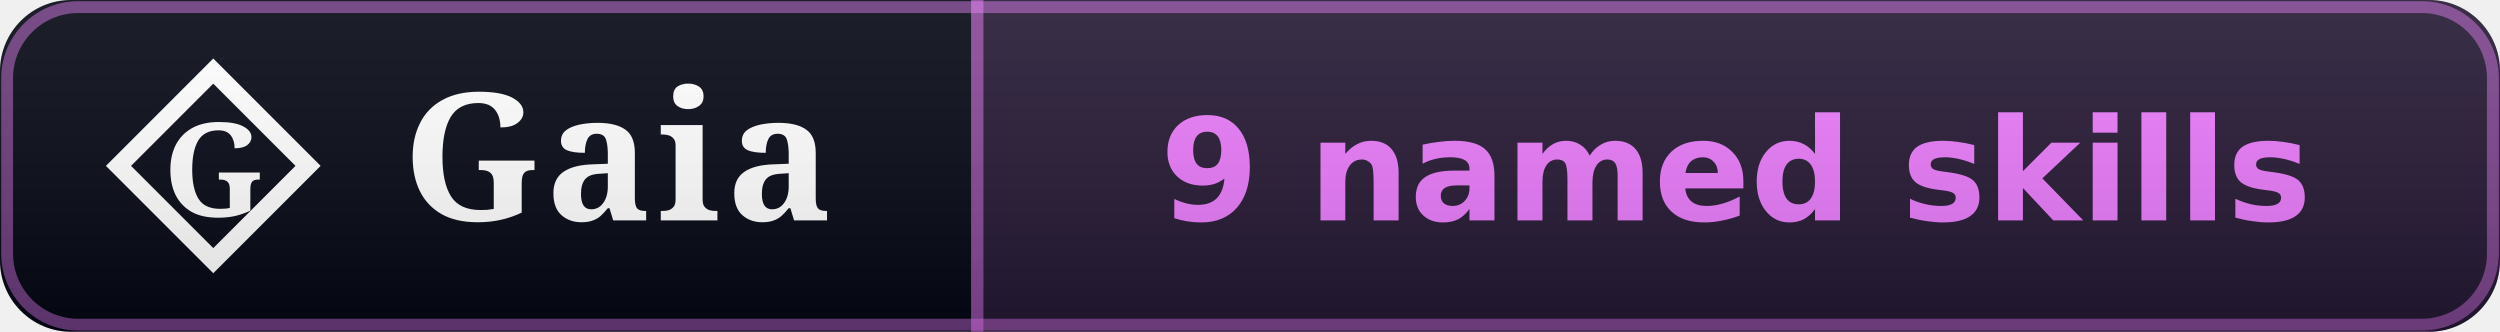
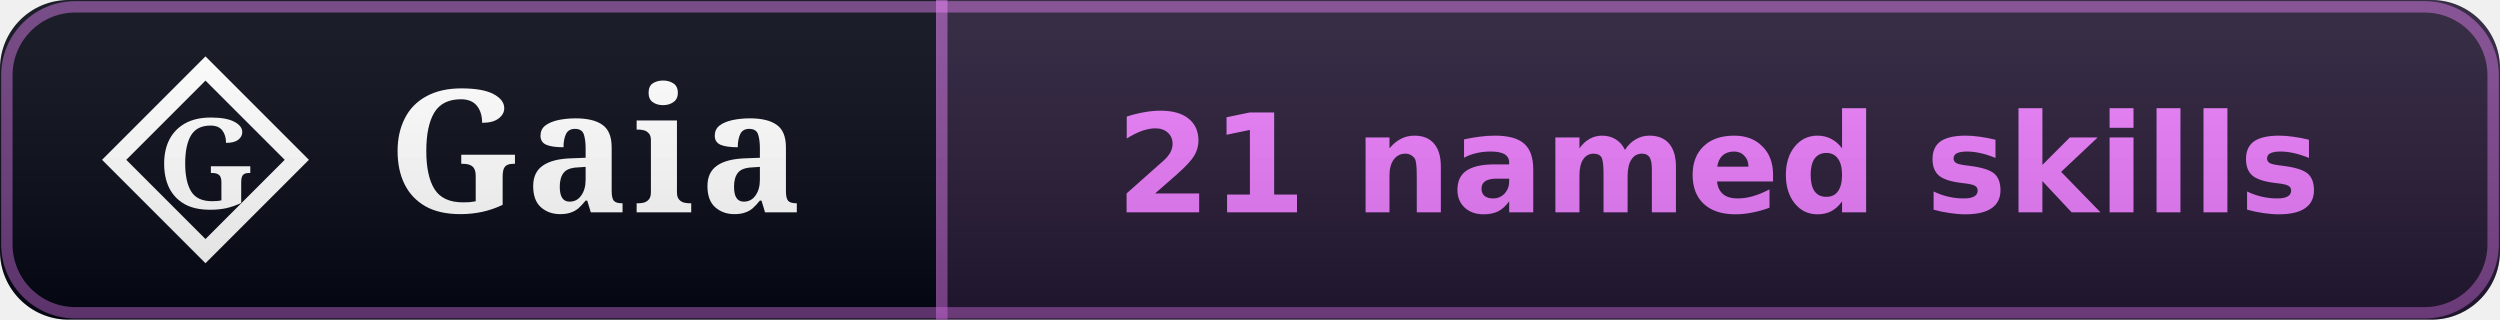
- <svg xmlns="http://www.w3.org/2000/svg" width="211" height="28" viewBox="0 0 211 28" role="img" aria-label="Gaia: 9 named skills">
+ <svg xmlns="http://www.w3.org/2000/svg" width="219" height="28" viewBox="0 0 219 28" role="img" aria-label="Gaia: 21 named skills">
  <linearGradient id="sh" x2="0" y2="100%">
    <stop offset="0" stop-color="#fff" stop-opacity=".10" />
    <stop offset="1" stop-opacity=".14" />
  </linearGradient>
  <clipPath id="rc">
-     <rect width="211" height="28" rx="6" fill="#fff" />
+     <rect width="219" height="28" rx="6" fill="#fff" />
  </clipPath>
  <g clip-path="url(#rc)">
    <rect width="82" height="28" fill="#030712" />
-     <rect x="82.0" width="129.0" height="28" fill="#030712" />
-     <rect x="82.0" width="129.0" height="28" fill="rgba(232,121,249,0.14)" />
+     <rect x="82.0" width="137.0" height="28" fill="#030712" />
+     <rect x="82.0" width="137.0" height="28" fill="rgba(232,121,249,0.14)" />
    <rect x="82.0" width="1" height="28" fill="rgba(232,121,249,0.5)" />
    <path d="M 18 6 L 26 14 L 18 22 L 10 14 Z" fill="none" stroke="#ffffff" stroke-width="1.5" stroke-linejoin="miter" />
    <text x="18" y="14" font-family="EB Garamond, Georgia, serif" font-weight="600" font-size="11" fill="#ffffff" text-anchor="middle" dominant-baseline="central">G</text>
    <text x="34" y="18.6" font-family="EB Garamond, Georgia, serif" font-size="15" font-weight="600" fill="#fff" letter-spacing="0.5">Gaia</text>
-     <text x="146.5" y="18.6" font-family="Verdana,DejaVu Sans,sans-serif" font-size="12" font-weight="700" text-anchor="middle" fill="#e879f9">9 named skills</text>
-     <rect x="0.6" y="0.6" width="209.8" height="26.8" fill="none" stroke="rgba(232,121,249,0.45)" stroke-width="1" rx="6" />
-     <rect width="211" height="28" fill="url(#sh)" />
+     <text x="150.5" y="18.6" font-family="Verdana,DejaVu Sans,sans-serif" font-size="12" font-weight="700" text-anchor="middle" fill="#e879f9">21 named skills</text>
+     <rect x="0.6" y="0.6" width="217.8" height="26.8" fill="none" stroke="rgba(232,121,249,0.45)" stroke-width="1" rx="6" />
+     <rect width="219" height="28" fill="url(#sh)" />
  </g>
</svg>
